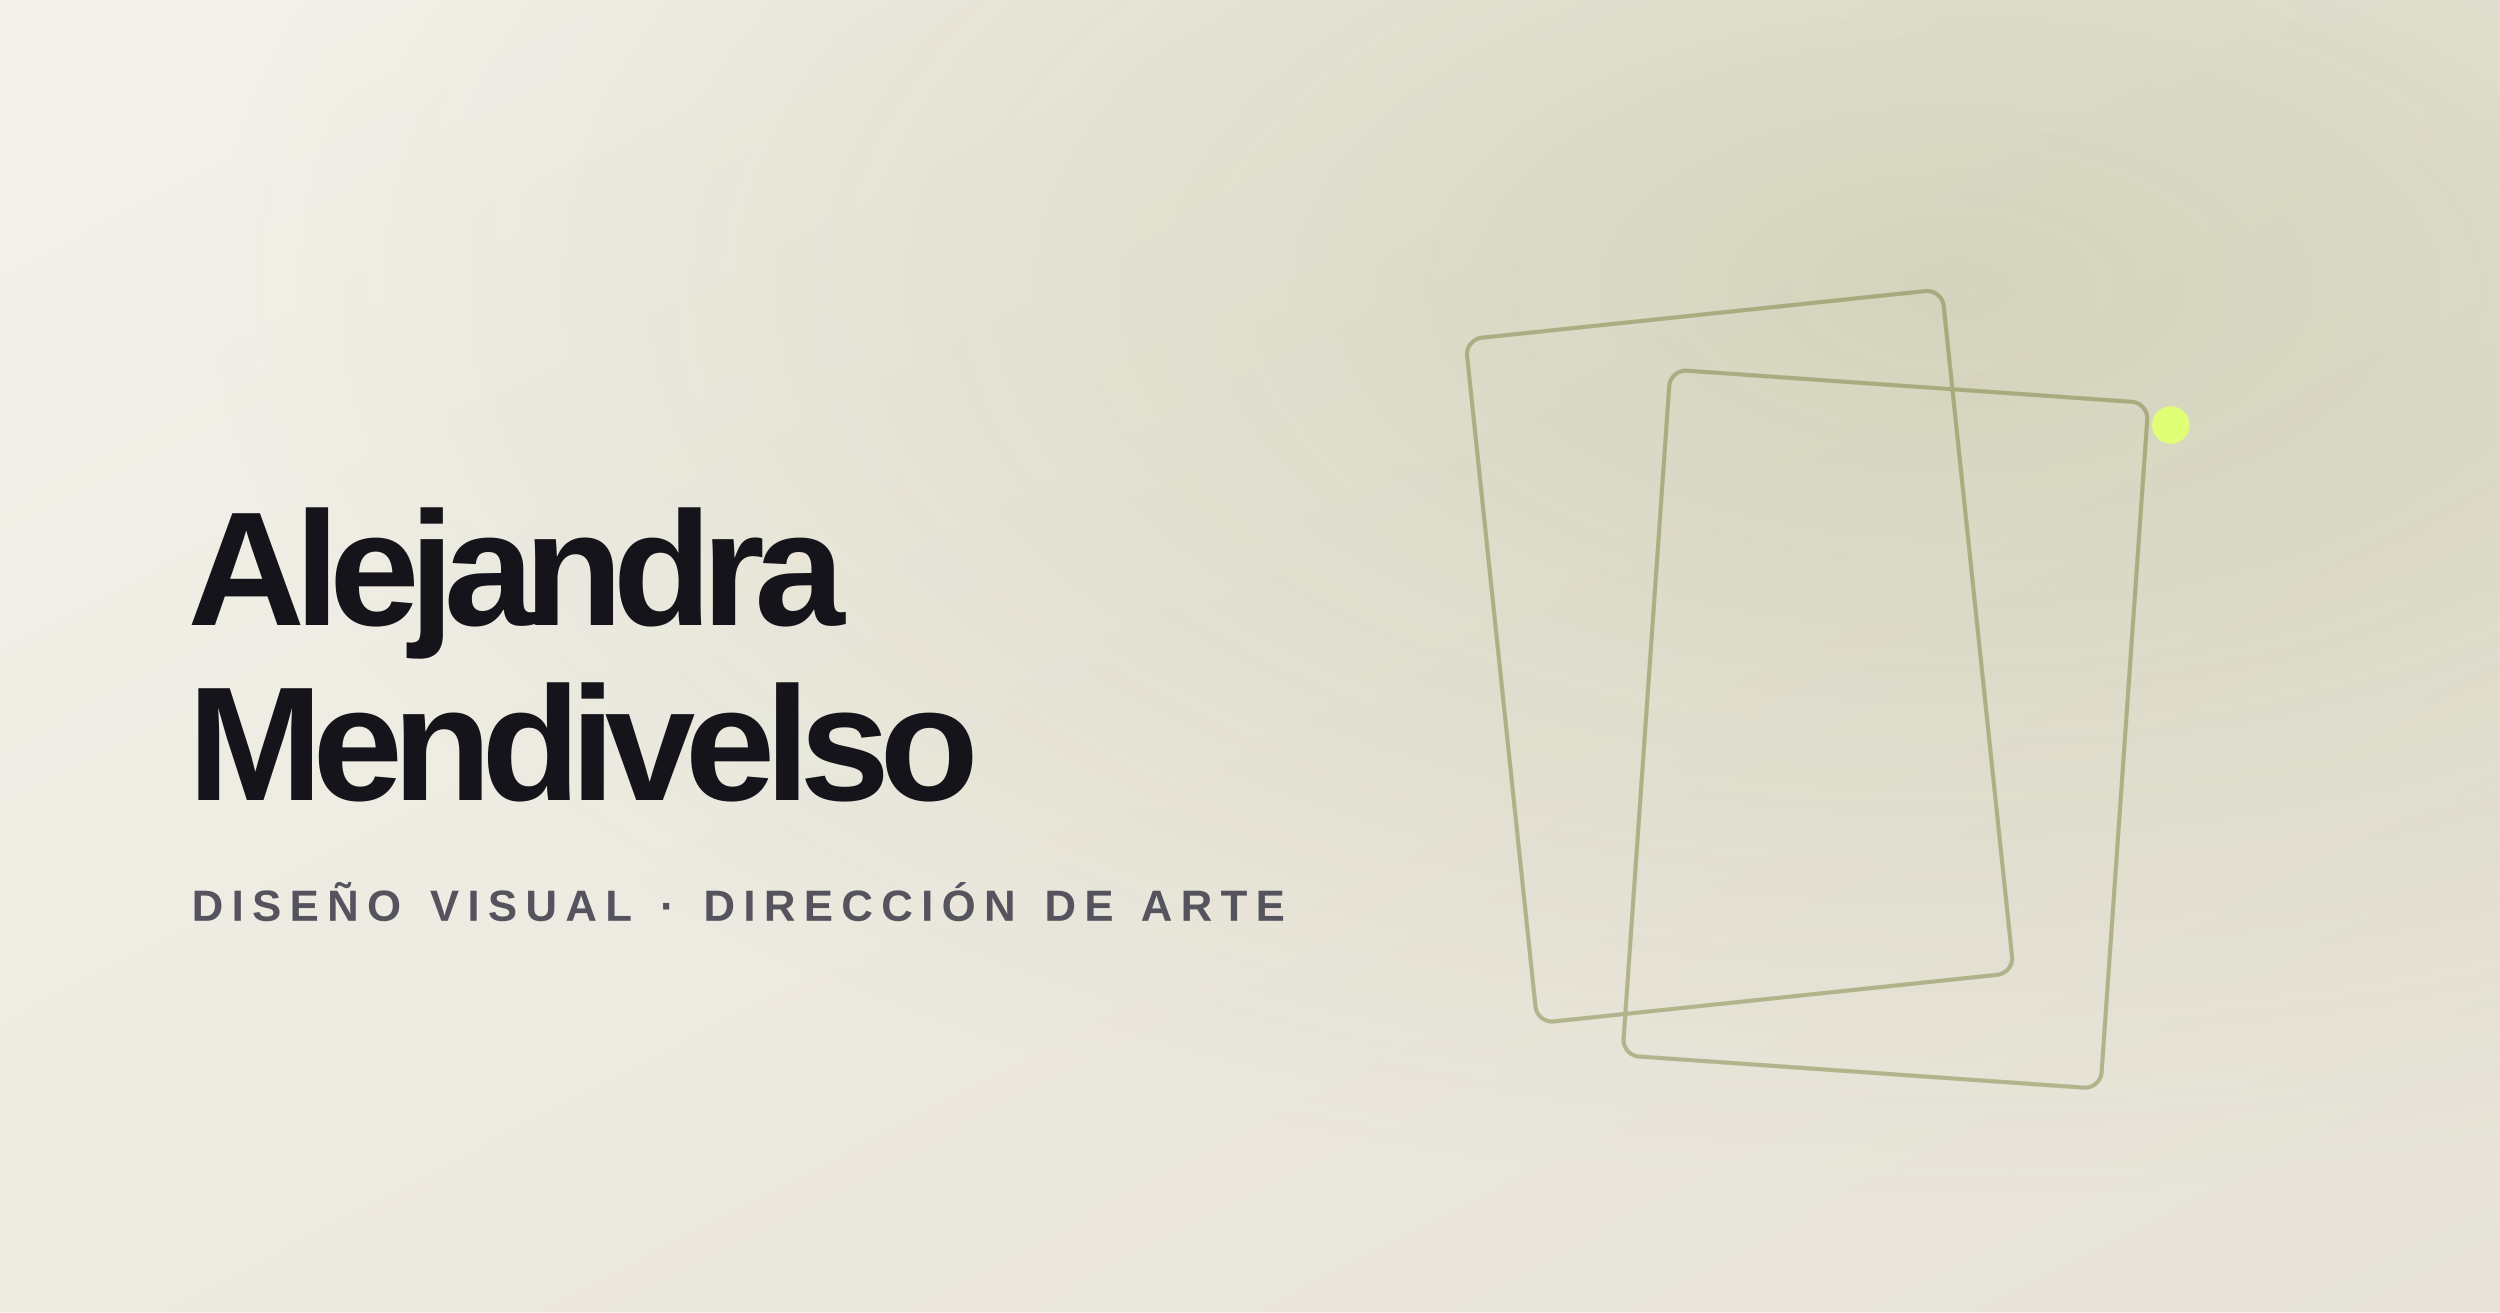
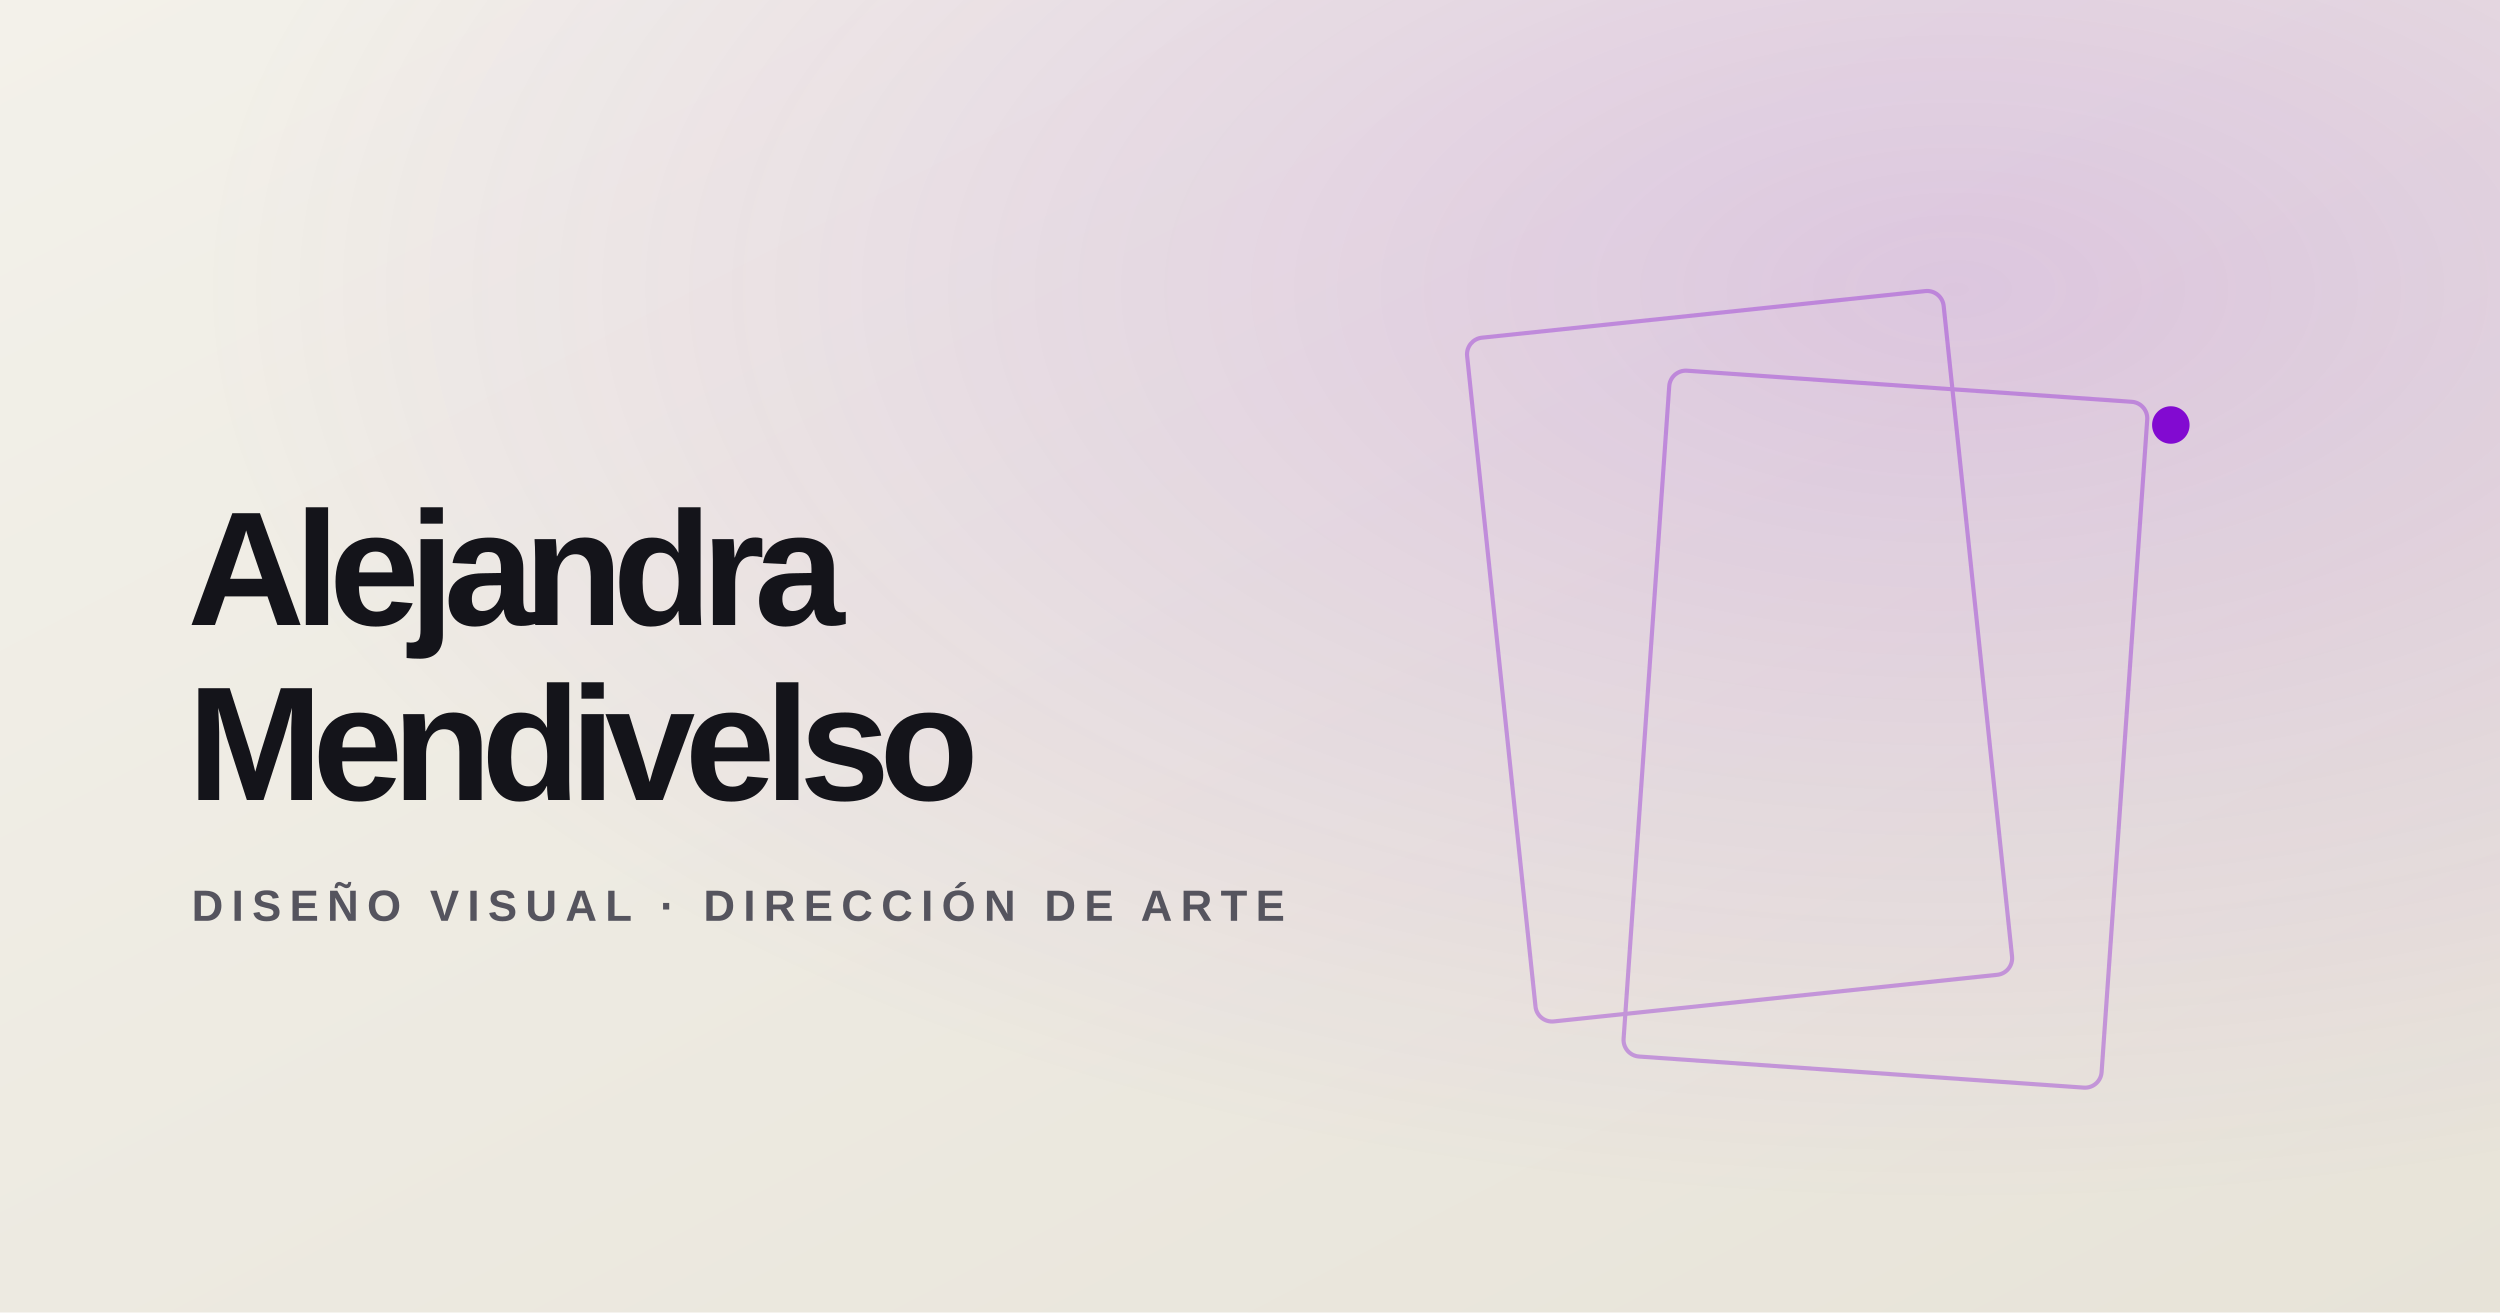
<svg xmlns="http://www.w3.org/2000/svg" width="1200" height="630" viewBox="0 0 1200 630" role="img" aria-label="Alejandra Mendivelso — Portafolio">
  <defs>
    <linearGradient id="bg" x1="0" y1="0" x2="1" y2="1">
      <stop offset="0" stop-color="#f3f1ea" />
      <stop offset="1" stop-color="#e7e3d8" />
    </linearGradient>
    <radialGradient id="glow" cx="0.78" cy="0.22" r="0.7">
-       <stop offset="0" stop-color="#4f5d00" stop-opacity="0.16" />
-       <stop offset="1" stop-color="#4f5d00" stop-opacity="0" />
+       <stop offset="0" stop-color="#820AD1" stop-opacity="0.16" />
+       <stop offset="1" stop-color="#820AD1" stop-opacity="0" />
    </radialGradient>
  </defs>
  <rect width="1200" height="630" fill="url(#bg)" />
  <rect width="1200" height="630" fill="url(#glow)" />
-   <g fill="none" stroke="#4f5d00" stroke-width="2" opacity="0.35">
+   <g fill="none" stroke="#820AD1" stroke-width="2" opacity="0.35">
    <rect x="720" y="150" width="230" height="330" rx="8" transform="rotate(-6 835 315)" />
    <rect x="790" y="185" width="230" height="330" rx="8" transform="rotate(4 905 350)" />
  </g>
-   <circle cx="1042" cy="204" r="9" fill="#e1ff76" />
+   <circle cx="1042" cy="204" r="9" fill="#820AD1" />
  <text x="90" y="300" font-family="system-ui, -apple-system, 'Helvetica Neue', Arial, sans-serif" font-size="78" fill="#14141a" font-weight="600" letter-spacing="-5">Alejandra</text>
  <text x="90" y="384" font-family="system-ui, -apple-system, 'Helvetica Neue', Arial, sans-serif" font-size="78" fill="#14141a" font-weight="600" letter-spacing="-5">Mendivelso</text>
  <text x="92" y="442" font-family="system-ui, -apple-system, 'Helvetica Neue', Arial, sans-serif" font-size="21" font-weight="700" letter-spacing="4" fill="#55545e">DISEÑO VISUAL · DIRECCIÓN DE ARTE</text>
</svg>
